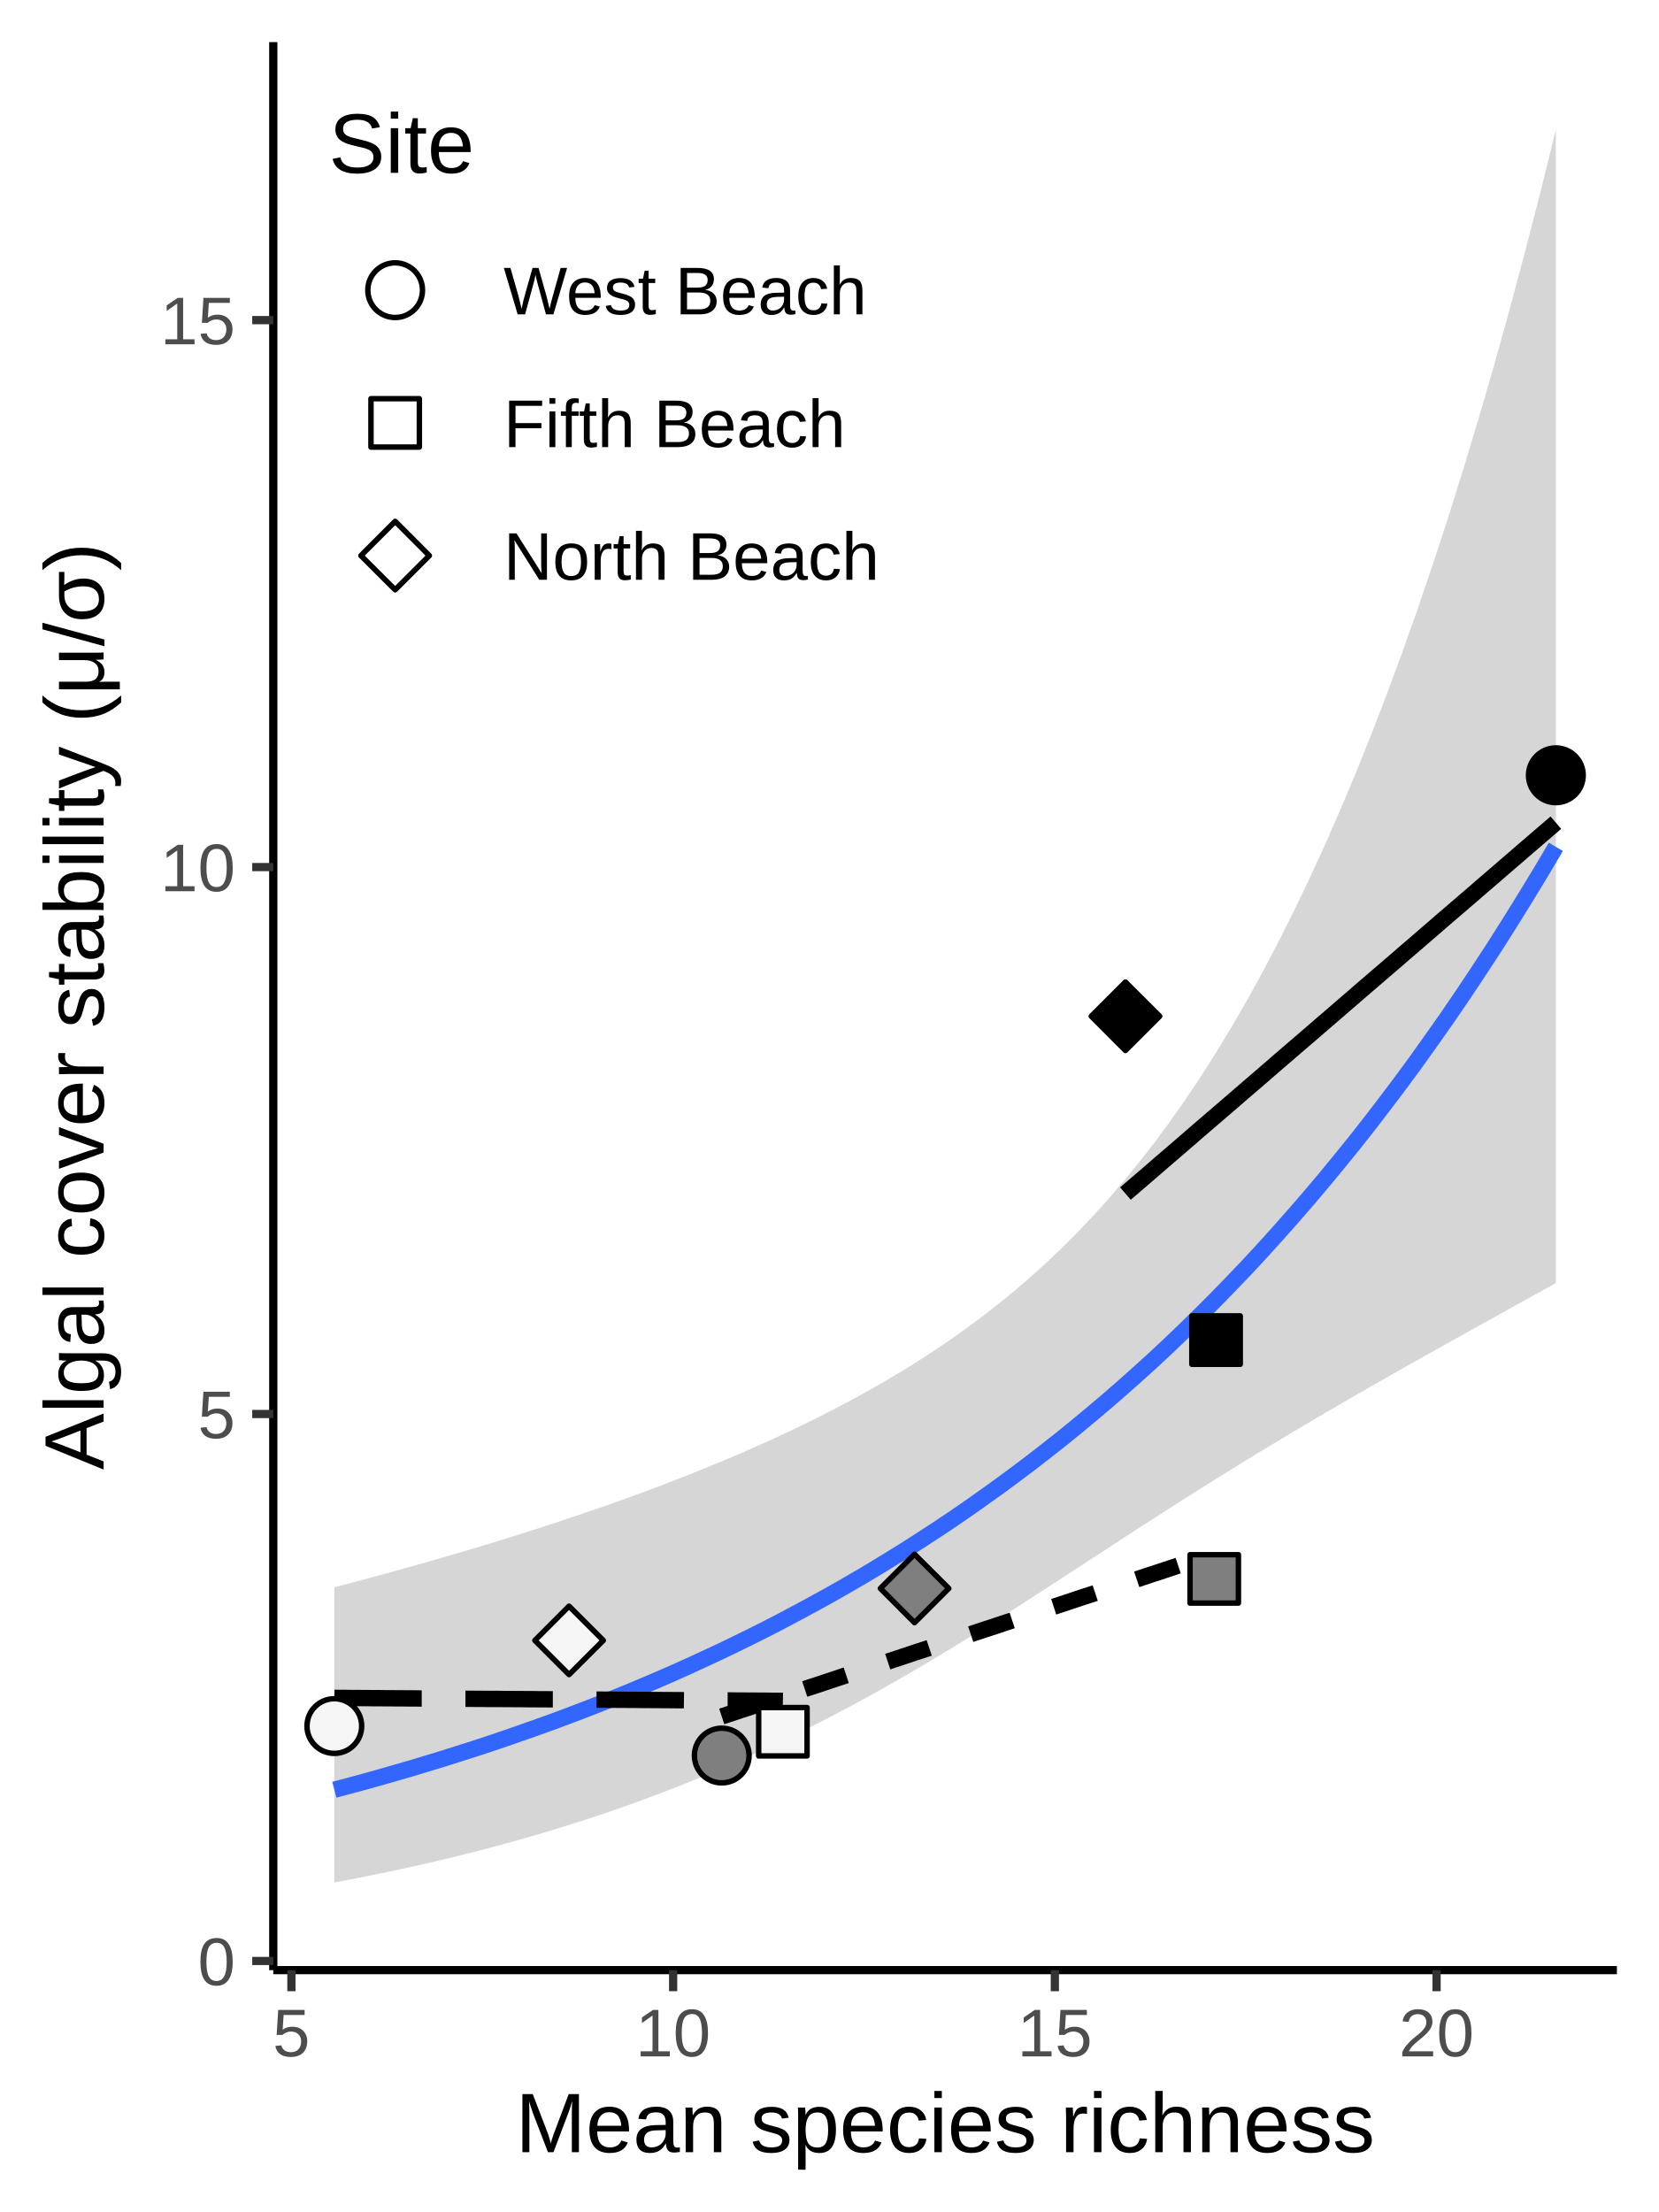
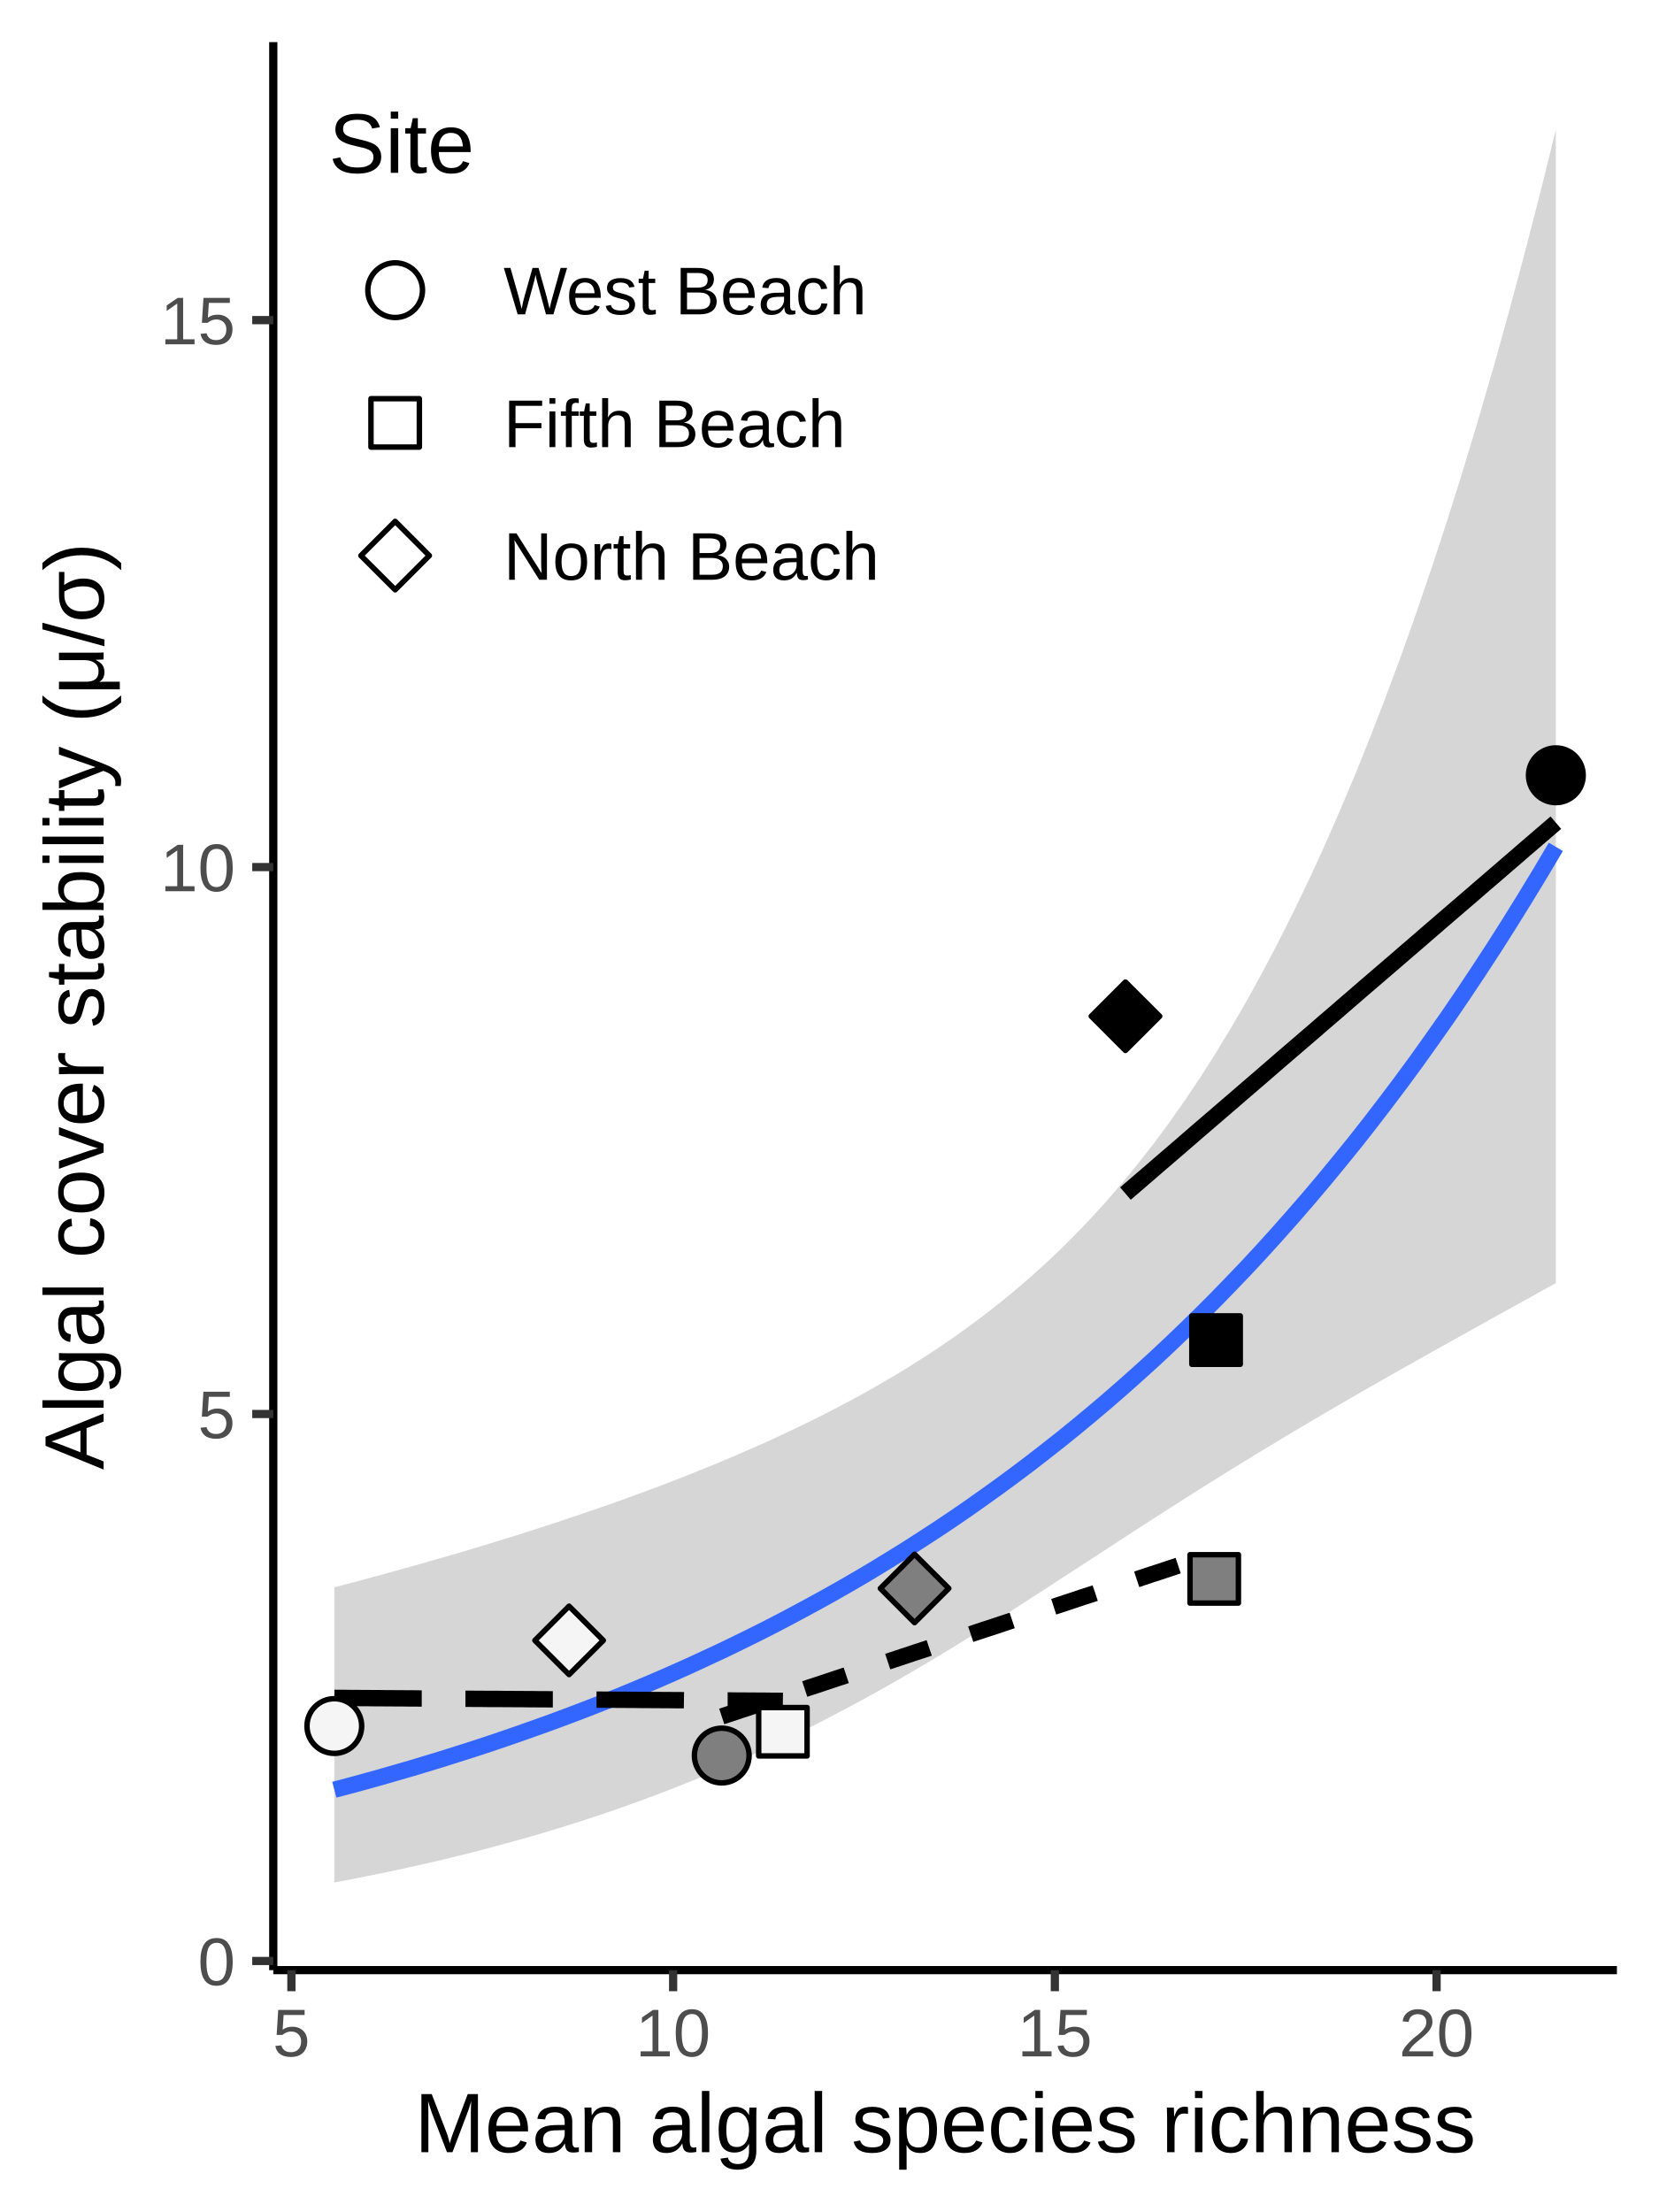
<svg xmlns="http://www.w3.org/2000/svg" viewBox="0 0 216.00 288.00">
  <defs>
    <style type="text/css">
    line, polyline, polygon, path, rect, circle {
      fill: none;
      stroke: #000000;
      stroke-linecap: round;
      stroke-linejoin: round;
      stroke-miterlimit: 10.00;
    }
  </style>
  </defs>
  <rect width="100%" height="100%" style="stroke: none; fill: #FFFFFF;" />
  <rect x="0.00" y="0.00" width="216.00" height="288.00" style="stroke-width: 1.07; stroke: #FFFFFF; fill: #FFFFFF;" />
  <defs>
    <clipPath id="cpMzUuNTh8MjEwLjUyfDI1Ni41MXw1LjQ4">
      <rect x="35.58" y="5.48" width="174.94" height="251.03" />
    </clipPath>
  </defs>
  <rect x="35.58" y="5.48" width="174.94" height="251.03" style="stroke-width: 1.07; stroke: none; fill: #FFFFFF;" clip-path="url(#cpMzUuNTh8MjEwLjUyfDI1Ni41MXw1LjQ4)" />
-   <polygon points="43.53,206.66 45.54,206.14 47.56,205.60 49.57,205.06 51.58,204.50 53.59,203.94 55.61,203.37 57.62,202.79 59.63,202.21 61.65,201.61 63.66,201.00 65.67,200.38 67.69,199.75 69.70,199.11 71.71,198.46 73.73,197.79 75.74,197.11 77.75,196.42 79.77,195.72 81.78,195.00 83.79,194.26 85.81,193.51 87.82,192.74 89.83,191.95 91.84,191.14 93.86,190.31 95.87,189.46 97.88,188.58 99.90,187.69 101.91,186.76 103.92,185.81 105.94,184.82 107.95,183.81 109.96,182.76 111.98,181.67 113.99,180.54 116.00,179.37 118.02,178.16 120.03,176.89 122.04,175.58 124.06,174.20 126.07,172.76 128.08,171.26 130.09,169.69 132.11,168.04 134.12,166.31 136.13,164.50 138.15,162.59 140.16,160.58 142.17,158.47 144.19,156.25 146.20,153.91 148.21,151.45 150.23,148.87 152.24,146.15 154.25,143.29 156.27,140.28 158.28,137.12 160.29,133.81 162.31,130.33 164.32,126.68 166.33,122.86 168.34,118.86 170.36,114.68 172.37,110.30 174.38,105.72 176.40,100.94 178.41,95.95 180.42,90.74 182.44,85.31 184.45,79.65 186.46,73.75 188.48,67.60 190.49,61.19 192.50,54.52 194.52,47.58 196.53,40.36 198.54,32.84 200.56,25.02 202.57,16.89 202.57,167.06 200.56,168.17 198.54,169.29 196.53,170.40 194.52,171.52 192.50,172.64 190.49,173.76 188.48,174.88 186.46,176.01 184.45,177.14 182.44,178.27 180.42,179.42 178.41,180.56 176.40,181.72 174.38,182.89 172.37,184.06 170.36,185.25 168.34,186.44 166.33,187.65 164.32,188.86 162.31,190.09 160.29,191.33 158.28,192.58 156.27,193.84 154.25,195.12 152.24,196.40 150.23,197.69 148.21,198.99 146.20,200.30 144.19,201.61 142.17,202.92 140.16,204.23 138.15,205.54 136.13,206.85 134.12,208.15 132.11,209.45 130.09,210.73 128.08,212.00 126.07,213.25 124.06,214.49 122.04,215.71 120.03,216.91 118.02,218.08 116.00,219.24 113.99,220.37 111.98,221.48 109.96,222.56 107.95,223.62 105.94,224.65 103.92,225.66 101.91,226.64 99.90,227.59 97.88,228.52 95.87,229.42 93.86,230.30 91.84,231.15 89.83,231.97 87.82,232.77 85.81,233.55 83.79,234.30 81.78,235.03 79.77,235.74 77.75,236.42 75.74,237.08 73.73,237.72 71.71,238.34 69.70,238.94 67.69,239.51 65.67,240.07 63.66,240.61 61.65,241.14 59.63,241.64 57.62,242.13 55.61,242.60 53.59,243.05 51.58,243.49 49.57,243.91 47.56,244.32 45.54,244.72 43.53,245.10 " style="stroke-width: 2.13; stroke: none; fill: #999999; fill-opacity: 0.40;" clip-path="url(#cpMzUuNTh8MjEwLjUyfDI1Ni41MXw1LjQ4)" />
+   <polygon points="43.53,206.66 45.54,206.14 47.56,205.60 49.57,205.06 51.58,204.50 53.59,203.94 55.61,203.37 57.62,202.79 59.63,202.21 61.65,201.61 63.66,201.00 65.67,200.38 67.69,199.75 69.70,199.11 71.71,198.46 73.73,197.79 75.74,197.11 77.75,196.42 79.77,195.72 81.78,195.00 83.79,194.26 85.81,193.51 87.82,192.74 89.83,191.95 91.84,191.14 93.86,190.31 95.87,189.46 97.88,188.58 99.90,187.69 101.91,186.76 103.92,185.81 105.94,184.82 107.95,183.81 109.96,182.76 111.98,181.67 113.99,180.54 116.00,179.37 118.02,178.16 120.03,176.89 122.04,175.58 124.06,174.20 126.07,172.76 128.08,171.26 130.09,169.69 132.11,168.04 134.12,166.31 136.13,164.50 138.15,162.59 140.16,160.58 142.17,158.47 144.19,156.25 146.20,153.91 148.21,151.45 150.23,148.87 152.24,146.15 154.25,143.29 156.27,140.28 158.28,137.12 160.29,133.81 162.31,130.33 164.32,126.68 166.33,122.86 168.34,118.86 170.36,114.68 172.37,110.30 174.38,105.72 176.40,100.94 178.41,95.95 180.42,90.74 182.44,85.31 184.45,79.65 186.46,73.75 188.48,67.60 190.49,61.19 192.50,54.52 194.52,47.58 196.53,40.36 198.54,32.84 200.56,25.02 202.57,16.89 202.57,167.06 200.56,168.17 198.54,169.29 196.53,170.40 194.52,171.52 192.50,172.64 190.49,173.76 188.48,174.88 186.46,176.01 184.45,177.14 182.44,178.27 180.42,179.42 178.41,180.56 176.40,181.72 174.38,182.89 172.37,184.06 170.36,185.25 168.34,186.44 166.33,187.65 164.32,188.86 162.31,190.09 160.29,191.33 158.28,192.58 156.27,193.84 154.25,195.12 152.24,196.40 150.23,197.69 148.21,198.99 146.20,200.30 144.19,201.61 142.17,202.92 140.16,204.23 138.15,205.54 136.13,206.85 134.12,208.15 132.11,209.45 130.09,210.73 128.08,212.00 126.07,213.25 124.06,214.49 122.04,215.71 120.03,216.91 118.02,218.08 116.00,219.24 113.99,220.37 111.98,221.48 109.96,222.56 107.95,223.62 105.94,224.65 103.92,225.66 101.91,226.64 99.90,227.59 97.88,228.52 95.87,229.42 93.86,230.30 91.84,231.15 89.83,231.97 87.82,232.77 85.81,233.55 83.79,234.30 81.78,235.03 79.77,235.74 77.75,236.42 75.74,237.08 73.73,237.72 71.71,238.34 69.70,238.94 67.69,239.51 65.67,240.07 63.66,240.61 61.65,241.14 59.63,241.64 57.62,242.13 55.61,242.60 53.59,243.05 51.58,243.49 49.57,243.91 47.56,244.32 45.54,244.72 43.53,245.10 " style="stroke-width: 0.75; stroke: none; fill: #999999; fill-opacity: 0.40;" clip-path="url(#cpMzUuNTh8MjEwLjUyfDI1Ni41MXw1LjQ4)" />
+   <polyline points="43.53,206.66 45.54,206.14 47.56,205.60 49.57,205.06 51.58,204.50 53.59,203.94 55.61,203.37 57.62,202.79 59.63,202.21 61.65,201.61 63.66,201.00 65.67,200.38 67.69,199.75 69.70,199.11 71.71,198.46 73.73,197.79 75.74,197.11 77.75,196.42 79.77,195.72 81.78,195.00 83.79,194.26 85.81,193.51 87.82,192.74 89.83,191.95 91.84,191.14 93.86,190.31 95.87,189.46 97.88,188.58 99.90,187.69 101.91,186.76 103.92,185.81 105.94,184.82 107.95,183.81 109.96,182.76 111.98,181.67 113.99,180.54 116.00,179.37 118.02,178.16 120.03,176.89 122.04,175.58 124.06,174.20 126.07,172.76 128.08,171.26 130.09,169.69 132.11,168.04 134.12,166.31 136.13,164.50 138.15,162.59 140.16,160.58 142.17,158.47 144.19,156.25 146.20,153.91 148.21,151.45 150.23,148.87 152.24,146.15 154.25,143.29 156.27,140.28 158.28,137.12 160.29,133.81 162.31,130.33 164.32,126.68 166.33,122.86 168.34,118.86 170.36,114.68 172.37,110.30 174.38,105.72 176.40,100.94 178.41,95.95 180.42,90.74 182.44,85.31 184.45,79.65 186.46,73.75 188.48,67.60 190.49,61.19 192.50,54.52 194.52,47.58 196.53,40.36 198.54,32.84 200.56,25.02 202.57,16.89 " style="stroke-width: 2.13; stroke: none;" clip-path="url(#cpMzUuNTh8MjEwLjUyfDI1Ni41MXw1LjQ4)" />
+   <polyline points="202.57,167.06 200.56,168.17 198.54,169.29 196.53,170.40 194.52,171.52 192.50,172.64 190.49,173.76 188.48,174.88 186.46,176.01 184.45,177.14 182.44,178.27 180.42,179.42 178.41,180.56 176.40,181.72 174.38,182.89 172.37,184.06 170.36,185.25 168.34,186.44 166.33,187.65 164.32,188.86 162.31,190.09 160.29,191.33 158.28,192.58 156.27,193.84 154.25,195.12 152.24,196.40 150.23,197.69 148.21,198.99 146.20,200.30 144.19,201.61 142.17,202.92 140.16,204.23 138.15,205.54 136.13,206.85 134.12,208.15 132.11,209.45 130.09,210.73 128.08,212.00 126.07,213.25 124.06,214.49 122.04,215.71 120.03,216.91 118.02,218.08 116.00,219.24 113.99,220.37 111.98,221.48 109.96,222.56 107.95,223.62 105.94,224.65 103.92,225.66 101.91,226.64 99.90,227.59 97.88,228.52 95.87,229.42 93.86,230.30 91.84,231.15 89.83,231.97 87.82,232.77 85.81,233.55 83.79,234.30 81.78,235.03 79.77,235.74 77.75,236.42 75.74,237.08 73.73,237.72 71.71,238.34 69.70,238.94 67.69,239.51 65.67,240.07 63.66,240.61 61.65,241.14 59.63,241.64 57.62,242.13 55.61,242.60 53.59,243.05 51.58,243.49 49.57,243.91 47.56,244.32 45.54,244.72 43.53,245.10 " style="stroke-width: 2.13; stroke: none;" clip-path="url(#cpMzUuNTh8MjEwLjUyfDI1Ni41MXw1LjQ4)" />
  <polyline points="43.53,233.02 45.54,232.49 47.56,231.94 49.57,231.38 51.58,230.80 53.59,230.22 55.61,229.61 57.62,229.00 59.63,228.36 61.65,227.72 63.66,227.06 65.67,226.38 67.69,225.68 69.70,224.97 71.71,224.25 73.73,223.50 75.74,222.74 77.75,221.96 79.77,221.16 81.78,220.34 83.79,219.50 85.81,218.64 87.82,217.76 89.83,216.86 91.84,215.93 93.86,214.99 95.87,214.02 97.88,213.03 99.90,212.02 101.91,210.98 103.92,209.91 105.94,208.82 107.95,207.71 109.96,206.57 111.98,205.40 113.99,204.20 116.00,202.97 118.02,201.72 120.03,200.43 122.04,199.12 124.06,197.77 126.07,196.39 128.08,194.97 130.09,193.53 132.11,192.04 134.12,190.53 136.13,188.97 138.15,187.38 140.16,185.75 142.17,184.08 144.19,182.37 146.20,180.62 148.21,178.83 150.23,177.00 152.24,175.12 154.25,173.19 156.27,171.22 158.28,169.21 160.29,167.14 162.31,165.03 164.32,162.86 166.33,160.64 168.34,158.37 170.36,156.04 172.37,153.66 174.38,151.22 176.40,148.73 178.41,146.17 180.42,143.55 182.44,140.87 184.45,138.13 186.46,135.31 188.48,132.44 190.49,129.49 192.50,126.47 194.52,123.38 196.53,120.21 198.54,116.97 200.56,113.65 202.57,110.26 " style="stroke-width: 2.13; stroke: #3366FF; stroke-linecap: butt;" clip-path="url(#cpMzUuNTh8MjEwLjUyfDI1Ni41MXw1LjQ4)" />
  <polyline points="146.53,155.40 147.24,154.79 147.95,154.18 148.66,153.57 149.37,152.96 150.08,152.35 150.79,151.73 151.50,151.12 152.21,150.51 152.92,149.90 153.63,149.29 154.33,148.68 155.04,148.07 155.75,147.45 156.46,146.84 157.17,146.23 157.88,145.62 158.59,145.01 159.30,144.40 160.01,143.79 160.72,143.18 161.43,142.56 162.14,141.95 162.85,141.34 163.56,140.73 164.27,140.12 164.97,139.51 165.68,138.90 166.39,138.28 167.10,137.67 167.81,137.06 168.52,136.45 169.23,135.84 169.94,135.23 170.65,134.62 171.36,134.01 172.07,133.39 172.78,132.78 173.49,132.17 174.20,131.56 174.90,130.95 175.61,130.34 176.32,129.73 177.03,129.11 177.74,128.50 178.45,127.89 179.16,127.28 179.87,126.67 180.58,126.06 181.29,125.45 182.00,124.84 182.71,124.22 183.42,123.61 184.13,123.00 184.84,122.39 185.54,121.78 186.25,121.17 186.96,120.56 187.67,119.94 188.38,119.33 189.09,118.72 189.80,118.11 190.51,117.50 191.22,116.89 191.93,116.28 192.64,115.66 193.35,115.05 194.06,114.44 194.77,113.83 195.48,113.22 196.18,112.61 196.89,112.00 197.60,111.39 198.31,110.77 199.02,110.16 199.73,109.55 200.44,108.94 201.15,108.33 201.86,107.72 202.57,107.11 " style="stroke-width: 2.13; stroke-linecap: butt;" clip-path="url(#cpMzUuNTh8MjEwLjUyfDI1Ni41MXw1LjQ4)" />
  <polyline points="93.97,223.48 94.79,223.21 95.60,222.94 96.41,222.67 97.22,222.41 98.03,222.14 98.84,221.87 99.66,221.60 100.47,221.33 101.28,221.06 102.09,220.80 102.90,220.53 103.71,220.26 104.52,219.99 105.34,219.72 106.15,219.46 106.96,219.19 107.77,218.92 108.58,218.65 109.39,218.38 110.21,218.11 111.02,217.85 111.83,217.58 112.64,217.31 113.45,217.04 114.26,216.77 115.07,216.51 115.89,216.24 116.70,215.97 117.51,215.70 118.32,215.43 119.13,215.16 119.94,214.90 120.76,214.63 121.57,214.36 122.38,214.09 123.19,213.82 124.00,213.56 124.81,213.29 125.63,213.02 126.44,212.75 127.25,212.48 128.06,212.21 128.87,211.95 129.68,211.68 130.49,211.41 131.31,211.14 132.12,210.87 132.93,210.61 133.74,210.34 134.55,210.07 135.36,209.80 136.18,209.53 136.99,209.26 137.80,209.00 138.61,208.73 139.42,208.46 140.23,208.19 141.04,207.92 141.86,207.66 142.67,207.39 143.48,207.12 144.29,206.85 145.10,206.58 145.91,206.31 146.73,206.05 147.54,205.78 148.35,205.51 149.16,205.24 149.97,204.97 150.78,204.71 151.59,204.44 152.41,204.17 153.22,203.90 154.03,203.63 154.84,203.36 155.65,203.10 156.46,202.83 157.28,202.56 158.09,202.29 " style="stroke-width: 2.13; stroke-dasharray: 5.69,5.69; stroke-linecap: butt;" clip-path="url(#cpMzUuNTh8MjEwLjUyfDI1Ni41MXw1LjQ4)" />
  <polyline points="43.53,221.06 44.27,221.07 45.01,221.07 45.75,221.08 46.49,221.08 47.23,221.09 47.96,221.09 48.70,221.10 49.44,221.10 50.18,221.11 50.92,221.11 51.66,221.12 52.40,221.12 53.14,221.13 53.88,221.13 54.62,221.14 55.36,221.14 56.10,221.15 56.83,221.15 57.57,221.16 58.31,221.16 59.05,221.17 59.79,221.17 60.53,221.18 61.27,221.18 62.01,221.19 62.75,221.19 63.49,221.20 64.23,221.20 64.97,221.20 65.71,221.21 66.44,221.21 67.18,221.22 67.92,221.22 68.66,221.23 69.40,221.23 70.14,221.24 70.88,221.24 71.62,221.25 72.36,221.25 73.10,221.26 73.84,221.26 74.58,221.27 75.31,221.27 76.05,221.28 76.79,221.28 77.53,221.29 78.27,221.29 79.01,221.30 79.75,221.30 80.49,221.31 81.23,221.31 81.97,221.32 82.71,221.32 83.45,221.33 84.19,221.33 84.92,221.34 85.66,221.34 86.40,221.35 87.14,221.35 87.88,221.36 88.62,221.36 89.36,221.37 90.10,221.37 90.84,221.38 91.58,221.38 92.32,221.39 93.06,221.39 93.80,221.40 94.53,221.40 95.27,221.40 96.01,221.41 96.75,221.41 97.49,221.42 98.23,221.42 98.97,221.43 99.71,221.43 100.45,221.44 101.19,221.44 101.93,221.45 " style="stroke-width: 2.13; stroke-dasharray: 11.38,5.69; stroke-linecap: butt;" clip-path="url(#cpMzUuNTh8MjEwLjUyfDI1Ni41MXw1LjQ4)" />
  <circle cx="202.57" cy="100.94" r="3.56" style="stroke-width: 0.71; fill: #000000;" clip-path="url(#cpMzUuNTh8MjEwLjUyfDI1Ni41MXw1LjQ4)" />
  <circle cx="93.97" cy="228.57" r="3.56" style="stroke-width: 0.71; fill: #7F7F7F;" clip-path="url(#cpMzUuNTh8MjEwLjUyfDI1Ni41MXw1LjQ4)" />
  <circle cx="43.53" cy="224.73" r="3.56" style="stroke-width: 0.71; fill: #F5F5F5;" clip-path="url(#cpMzUuNTh8MjEwLjUyfDI1Ni41MXw1LjQ4)" />
  <rect x="155.18" y="171.33" width="6.30" height="6.30" style="stroke-width: 0.71; fill: #000000;" clip-path="url(#cpMzUuNTh8MjEwLjUyfDI1Ni41MXw1LjQ4)" />
  <rect x="154.94" y="202.42" width="6.30" height="6.30" style="stroke-width: 0.71; fill: #7F7F7F;" clip-path="url(#cpMzUuNTh8MjEwLjUyfDI1Ni41MXw1LjQ4)" />
  <rect x="98.78" y="222.32" width="6.30" height="6.30" style="stroke-width: 0.71; fill: #F5F5F5;" clip-path="url(#cpMzUuNTh8MjEwLjUyfDI1Ni41MXw1LjQ4)" />
  <polygon points="146.53,136.77 150.99,132.31 146.53,127.86 142.08,132.31 " style="stroke-width: 0.71; fill: #000000;" clip-path="url(#cpMzUuNTh8MjEwLjUyfDI1Ni41MXw1LjQ4)" />
  <polygon points="119.07,211.27 123.53,206.81 119.07,202.36 114.62,206.81 " style="stroke-width: 0.71; fill: #7F7F7F;" clip-path="url(#cpMzUuNTh8MjEwLjUyfDI1Ni41MXw1LjQ4)" />
  <polygon points="74.09,218.03 78.55,213.58 74.09,209.12 69.64,213.58 " style="stroke-width: 0.71; fill: #F5F5F5;" clip-path="url(#cpMzUuNTh8MjEwLjUyfDI1Ni41MXw1LjQ4)" />
  <defs>
    <clipPath id="cpMC4wMHwyMTYuMDB8Mjg4LjAwfDAuMDA=">
      <rect x="0.00" y="0.00" width="216.00" height="288.00" />
    </clipPath>
  </defs>
  <polyline points="35.58,256.51 35.58,5.48 " style="stroke-width: 1.07; stroke-linecap: butt;" clip-path="url(#cpMC4wMHwyMTYuMDB8Mjg4LjAwfDAuMDA=)" />
  <g clip-path="url(#cpMC4wMHwyMTYuMDB8Mjg4LjAwfDAuMDA=)">
    <text x="25.75" y="258.47" style="font-size: 8.80px; fill: #4D4D4D; font-family: Arial;" textLength="4.89px" lengthAdjust="spacingAndGlyphs">0</text>
  </g>
  <g clip-path="url(#cpMC4wMHwyMTYuMDB8Mjg4LjAwfDAuMDA=)">
    <text x="25.75" y="187.25" style="font-size: 8.80px; fill: #4D4D4D; font-family: Arial;" textLength="4.89px" lengthAdjust="spacingAndGlyphs">5</text>
  </g>
  <g clip-path="url(#cpMC4wMHwyMTYuMDB8Mjg4LjAwfDAuMDA=)">
    <text x="20.86" y="116.04" style="font-size: 8.80px; fill: #4D4D4D; font-family: Arial;" textLength="9.79px" lengthAdjust="spacingAndGlyphs">10</text>
  </g>
  <g clip-path="url(#cpMC4wMHwyMTYuMDB8Mjg4LjAwfDAuMDA=)">
    <text x="20.86" y="44.83" style="font-size: 8.80px; fill: #4D4D4D; font-family: Arial;" textLength="9.79px" lengthAdjust="spacingAndGlyphs">15</text>
  </g>
  <polyline points="32.84,255.32 35.58,255.32 " style="stroke-width: 1.07; stroke: #333333; stroke-linecap: butt;" clip-path="url(#cpMC4wMHwyMTYuMDB8Mjg4LjAwfDAuMDA=)" />
  <polyline points="32.84,184.10 35.58,184.10 " style="stroke-width: 1.07; stroke: #333333; stroke-linecap: butt;" clip-path="url(#cpMC4wMHwyMTYuMDB8Mjg4LjAwfDAuMDA=)" />
  <polyline points="32.84,112.89 35.58,112.89 " style="stroke-width: 1.07; stroke: #333333; stroke-linecap: butt;" clip-path="url(#cpMC4wMHwyMTYuMDB8Mjg4LjAwfDAuMDA=)" />
  <polyline points="32.84,41.68 35.58,41.68 " style="stroke-width: 1.07; stroke: #333333; stroke-linecap: butt;" clip-path="url(#cpMC4wMHwyMTYuMDB8Mjg4LjAwfDAuMDA=)" />
  <polyline points="35.58,256.51 210.52,256.51 " style="stroke-width: 1.07; stroke-linecap: butt;" clip-path="url(#cpMC4wMHwyMTYuMDB8Mjg4LjAwfDAuMDA=)" />
  <polyline points="37.94,259.25 37.94,256.51 " style="stroke-width: 1.07; stroke: #333333; stroke-linecap: butt;" clip-path="url(#cpMC4wMHwyMTYuMDB8Mjg4LjAwfDAuMDA=)" />
  <polyline points="87.64,259.25 87.64,256.51 " style="stroke-width: 1.07; stroke: #333333; stroke-linecap: butt;" clip-path="url(#cpMC4wMHwyMTYuMDB8Mjg4LjAwfDAuMDA=)" />
  <polyline points="137.34,259.25 137.34,256.51 " style="stroke-width: 1.07; stroke: #333333; stroke-linecap: butt;" clip-path="url(#cpMC4wMHwyMTYuMDB8Mjg4LjAwfDAuMDA=)" />
  <polyline points="187.04,259.25 187.04,256.51 " style="stroke-width: 1.07; stroke: #333333; stroke-linecap: butt;" clip-path="url(#cpMC4wMHwyMTYuMDB8Mjg4LjAwfDAuMDA=)" />
  <g clip-path="url(#cpMC4wMHwyMTYuMDB8Mjg4LjAwfDAuMDA=)">
    <text x="35.49" y="267.74" style="font-size: 8.80px; fill: #4D4D4D; font-family: Arial;" textLength="4.89px" lengthAdjust="spacingAndGlyphs">5</text>
  </g>
  <g clip-path="url(#cpMC4wMHwyMTYuMDB8Mjg4LjAwfDAuMDA=)">
    <text x="82.74" y="267.74" style="font-size: 8.80px; fill: #4D4D4D; font-family: Arial;" textLength="9.79px" lengthAdjust="spacingAndGlyphs">10</text>
  </g>
  <g clip-path="url(#cpMC4wMHwyMTYuMDB8Mjg4LjAwfDAuMDA=)">
    <text x="132.44" y="267.74" style="font-size: 8.80px; fill: #4D4D4D; font-family: Arial;" textLength="9.79px" lengthAdjust="spacingAndGlyphs">15</text>
  </g>
  <g clip-path="url(#cpMC4wMHwyMTYuMDB8Mjg4LjAwfDAuMDA=)">
    <text x="182.14" y="267.74" style="font-size: 8.80px; fill: #4D4D4D; font-family: Arial;" textLength="9.79px" lengthAdjust="spacingAndGlyphs">20</text>
  </g>
  <g clip-path="url(#cpMC4wMHwyMTYuMDB8Mjg4LjAwfDAuMDA=)">
-     <text x="67.11" y="280.21" style="font-size: 11.00px; font-family: Arial;" textLength="111.89px" lengthAdjust="spacingAndGlyphs">Mean species richness</text>
+     <text x="53.96" y="280.21" style="font-size: 11.00px; font-family: Arial;" textLength="138.18px" lengthAdjust="spacingAndGlyphs">Mean algal species richness</text>
  </g>
  <g clip-path="url(#cpMC4wMHwyMTYuMDB8Mjg4LjAwfDAuMDA=)">
    <text transform="translate(13.49,191.35) rotate(-90)" style="font-size: 11.00px; font-family: Arial;" textLength="100.87px" lengthAdjust="spacingAndGlyphs">Algal cover stability (</text>
  </g>
  <g clip-path="url(#cpMC4wMHwyMTYuMDB8Mjg4LjAwfDAuMDA=)">
    <text transform="translate(13.49,90.48) rotate(-90)" style="font-size: 11.00px; font-family: Arial;" textLength="6.34px" lengthAdjust="spacingAndGlyphs">μ</text>
  </g>
  <g clip-path="url(#cpMC4wMHwyMTYuMDB8Mjg4LjAwfDAuMDA=)">
    <text transform="translate(13.49,84.14) rotate(-90)" style="font-size: 11.00px; font-family: Arial;" textLength="3.06px" lengthAdjust="spacingAndGlyphs">/</text>
  </g>
  <g clip-path="url(#cpMC4wMHwyMTYuMDB8Mjg4LjAwfDAuMDA=)">
    <text transform="translate(13.49,81.09) rotate(-90)" style="font-size: 11.00px; font-family: Arial;" textLength="6.79px" lengthAdjust="spacingAndGlyphs">σ</text>
  </g>
  <g clip-path="url(#cpMC4wMHwyMTYuMDB8Mjg4LjAwfDAuMDA=)">
    <text transform="translate(13.49,74.30) rotate(-90)" style="font-size: 11.00px; font-family: Arial;" textLength="3.66px" lengthAdjust="spacingAndGlyphs">)</text>
  </g>
  <rect x="37.33" y="7.99" width="82.63" height="78.47" style="stroke-width: 1.07; stroke: none; fill: #FFFFFF;" clip-path="url(#cpMC4wMHwyMTYuMDB8Mjg4LjAwfDAuMDA=)" />
  <g clip-path="url(#cpMC4wMHwyMTYuMDB8Mjg4LjAwfDAuMDA=)">
    <text x="42.81" y="22.50" style="font-size: 11.00px; font-family: Arial;" textLength="18.95px" lengthAdjust="spacingAndGlyphs">Site</text>
  </g>
  <circle cx="51.45" cy="37.78" r="3.56" style="stroke-width: 0.71;" clip-path="url(#cpMC4wMHwyMTYuMDB8Mjg4LjAwfDAuMDA=)" />
  <rect x="48.30" y="51.91" width="6.30" height="6.30" style="stroke-width: 0.71;" clip-path="url(#cpMC4wMHwyMTYuMDB8Mjg4LjAwfDAuMDA=)" />
  <polyline points="51.45,76.79 55.90,72.34 51.45,67.88 46.99,72.34 51.45,76.79 " style="stroke-width: 0.71;" clip-path="url(#cpMC4wMHwyMTYuMDB8Mjg4LjAwfDAuMDA=)" />
  <g clip-path="url(#cpMC4wMHwyMTYuMDB8Mjg4LjAwfDAuMDA=)">
    <text x="65.57" y="40.93" style="font-size: 8.80px; font-family: Arial;" textLength="47.44px" lengthAdjust="spacingAndGlyphs">West Beach</text>
  </g>
  <g clip-path="url(#cpMC4wMHwyMTYuMDB8Mjg4LjAwfDAuMDA=)">
    <text x="65.57" y="58.21" style="font-size: 8.80px; font-family: Arial;" textLength="44.51px" lengthAdjust="spacingAndGlyphs">Fifth Beach</text>
  </g>
  <g clip-path="url(#cpMC4wMHwyMTYuMDB8Mjg4LjAwfDAuMDA=)">
    <text x="65.57" y="75.49" style="font-size: 8.80px; font-family: Arial;" textLength="48.92px" lengthAdjust="spacingAndGlyphs">North Beach</text>
  </g>
</svg>
